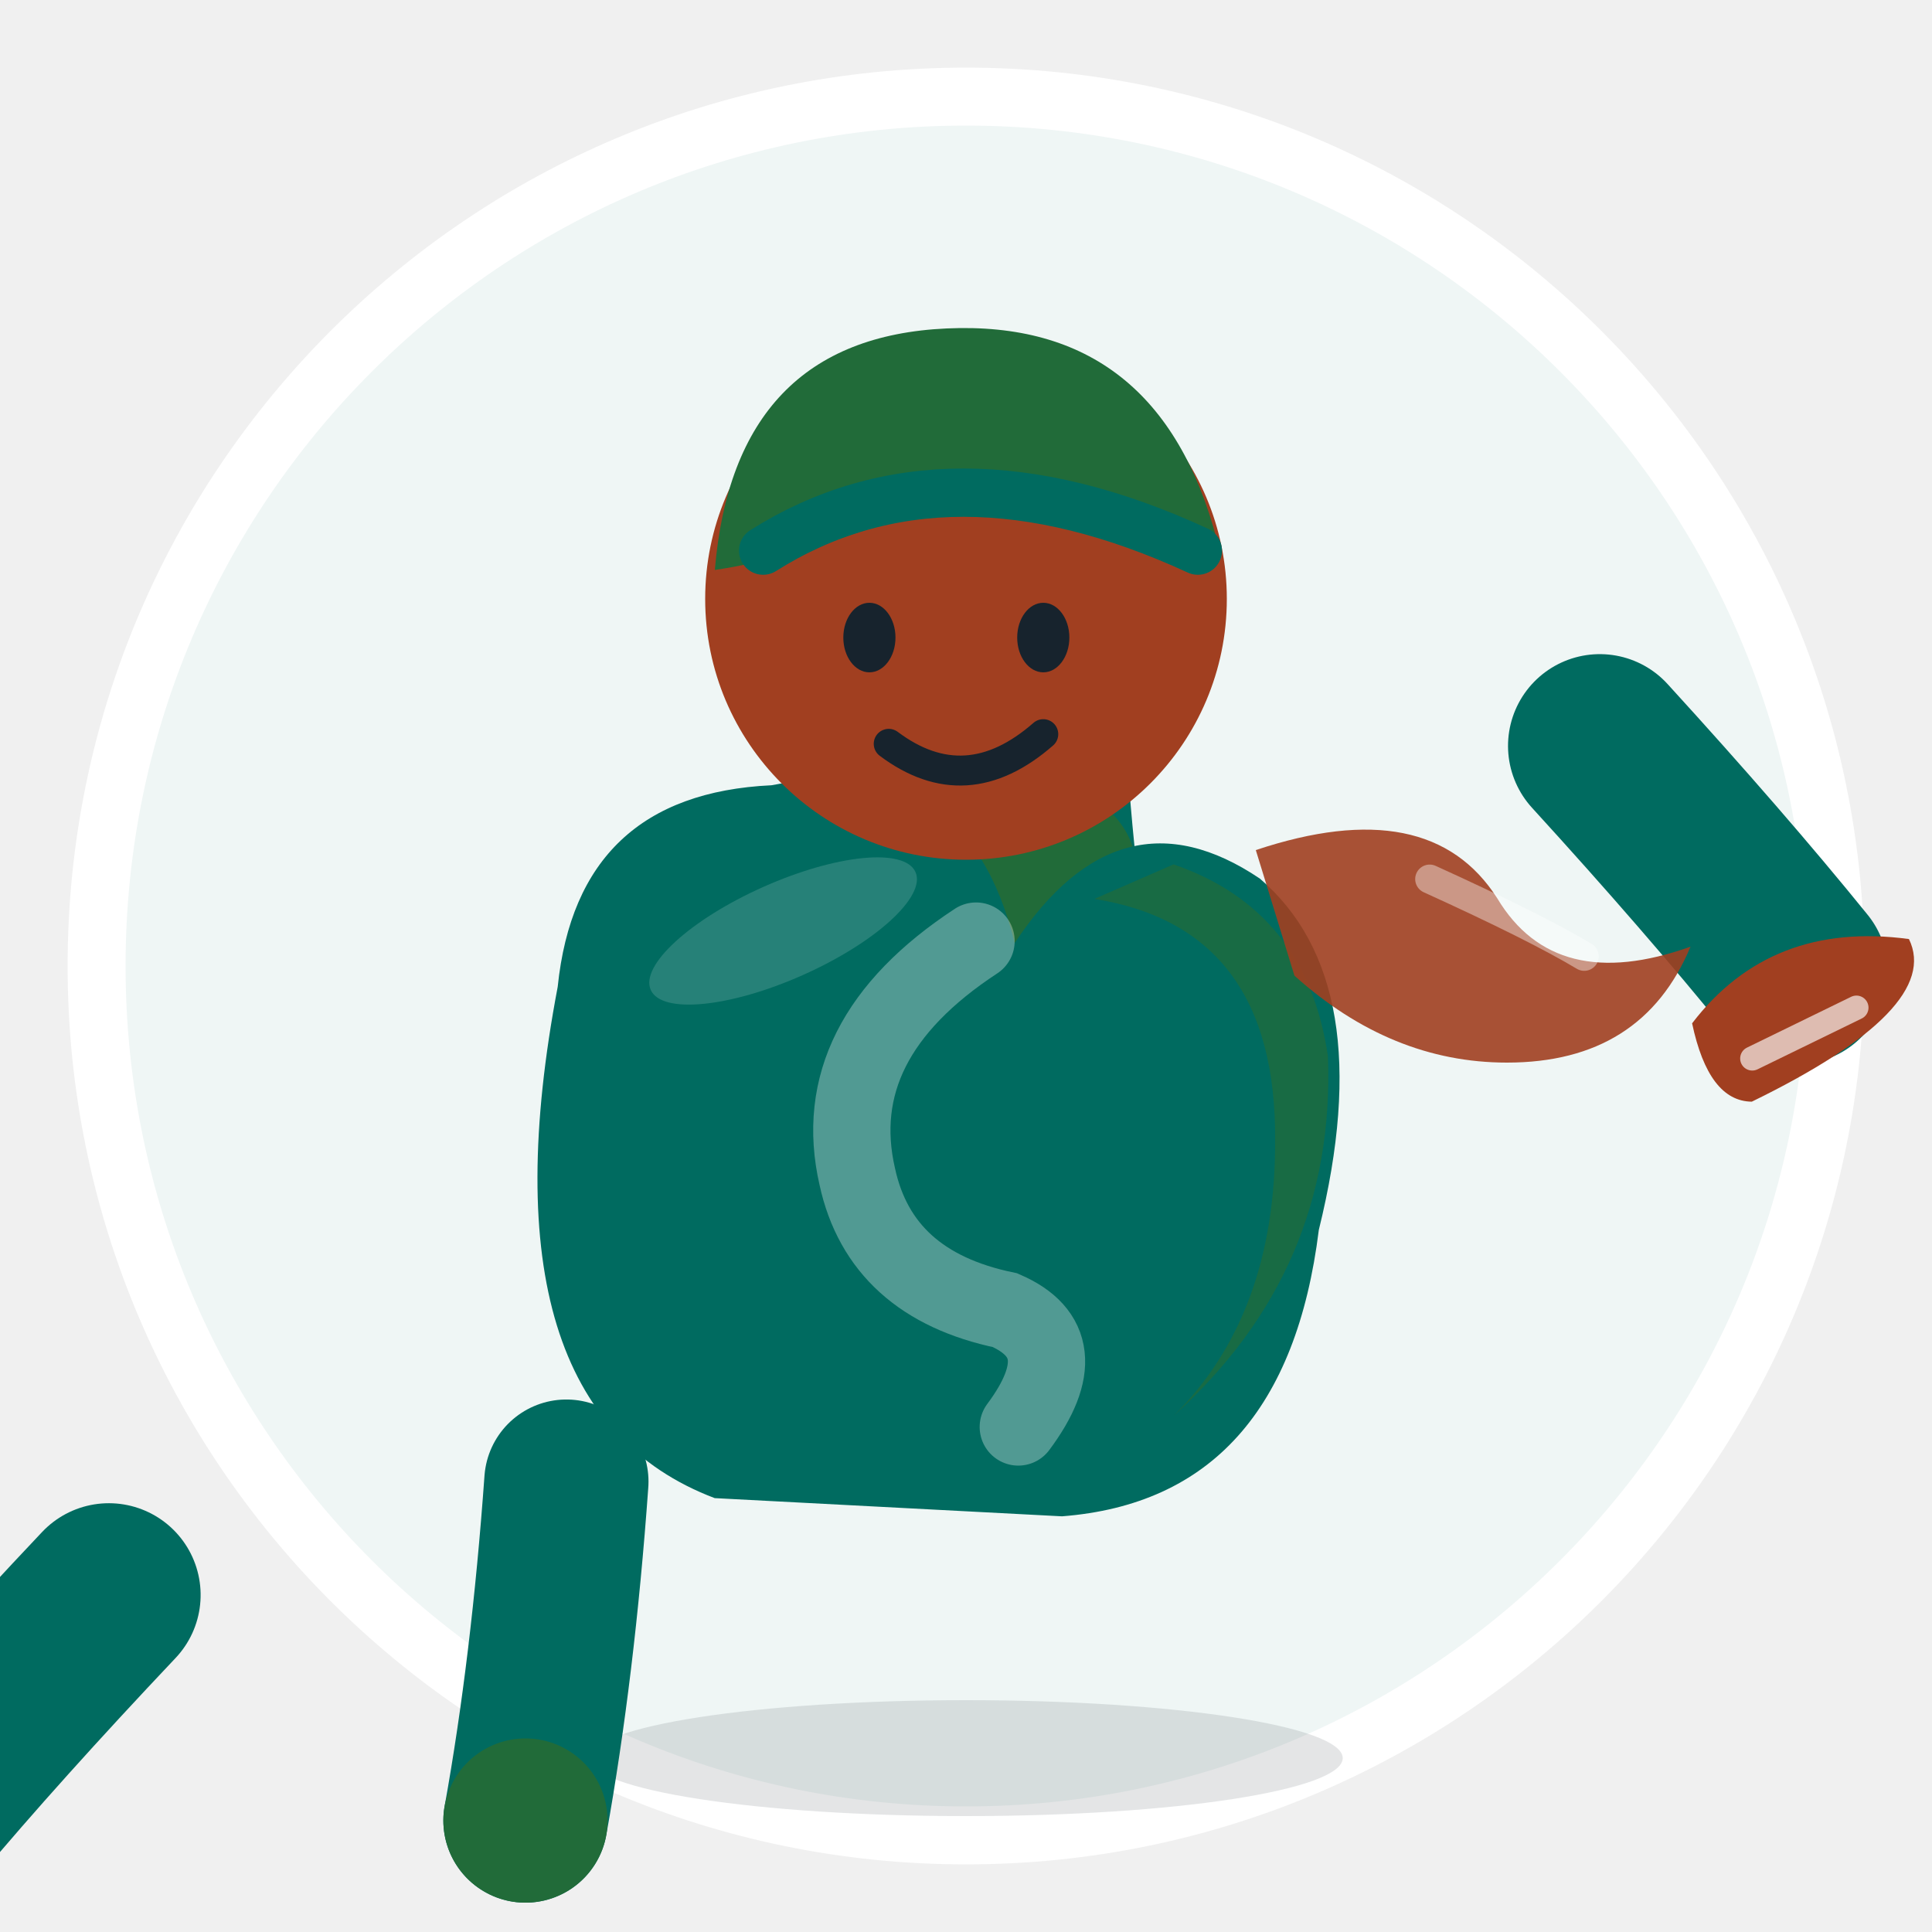
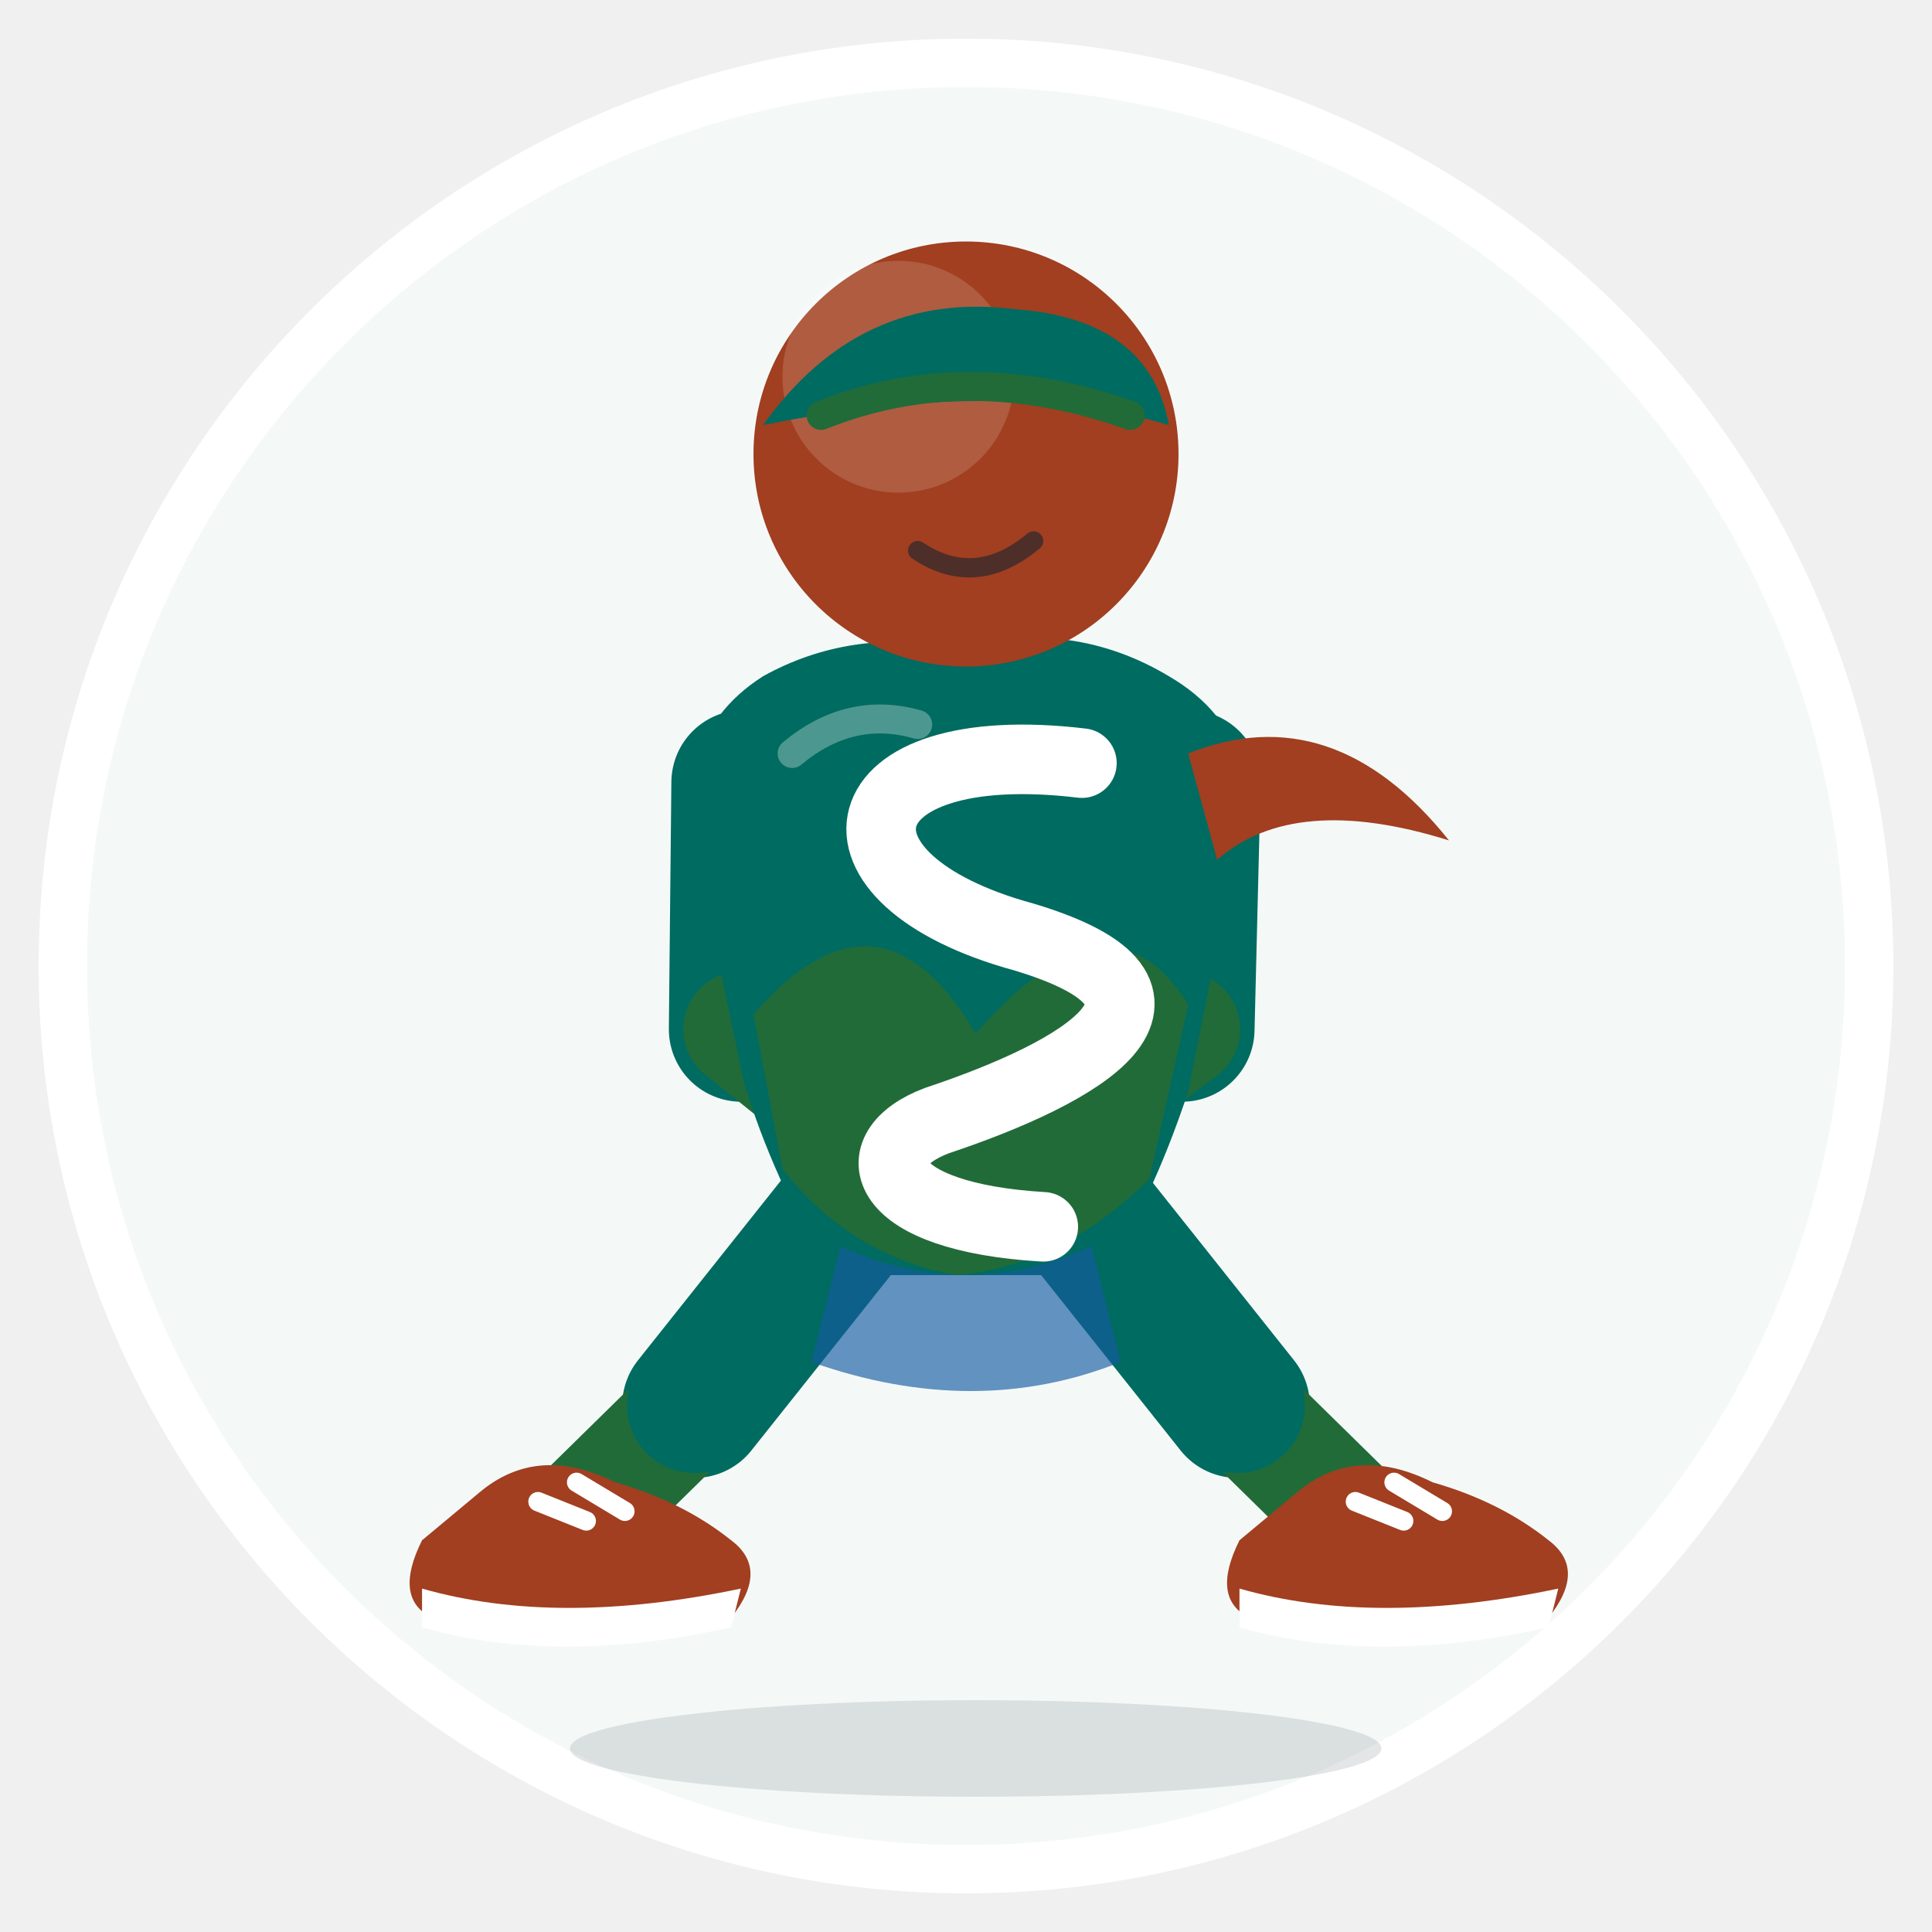
- <svg xmlns="http://www.w3.org/2000/svg" viewBox="0 0 200 200" width="96" height="96" data-pose="walk" data-theme="light">
-   <g class="m-plate">
-     <circle cx="100" cy="100" r="93" fill="#FFFFFF" />
-     <circle cx="100" cy="100" r="87" fill="#006B60" opacity=".065" />
+ <svg xmlns="http://www.w3.org/2000/svg" viewBox="0 0 200 200" width="96" height="96" class="trail-athlete-v3" data-pose="walk">
+   <circle cx="100" cy="100" r="96" fill="#FFFFFF" />
+   <circle cx="100" cy="100" r="91" fill="#006B60" opacity=".045" />
+   <g class="m-shadow">
+     <ellipse cx="101" cy="181" rx="42" ry="5" fill="#17232D" opacity=".12" />
  </g>
-   <ellipse class="m-shadow" cx="100" cy="182" rx="39" ry="6" fill="#17232D" opacity=".12" />
-   <g class="m-character">
-     <g class="m-leg-a" style="transform-origin:85px 142px;transform:rotate(27deg)">
-       <path d="M85 142 Q80 159 77 172" fill="none" stroke="#006B60" stroke-width="19" stroke-linecap="round" />
-       <path d="M64 172 Q72 166 83 174 Q83 182 66 182 Q58 180 64 172Z" fill="#A13F20" />
-       <path d="M68 178 h12" stroke="#FFFFFF" stroke-width="2.5" stroke-linecap="round" opacity=".65" />
-     </g>
-     <g class="m-leg-b" style="transform-origin:115px 142px;transform:rotate(-26deg)">
-       <path d="M115 142 Q120 159 123 172" fill="none" stroke="#006B60" stroke-width="19" stroke-linecap="round" />
-       <path d="M111 172 Q123 166 135 174 Q135 182 113 182 Q109 180 111 172Z" fill="#A13F20" />
-       <path d="M115 178 h12" stroke="#FFFFFF" stroke-width="2.5" stroke-linecap="round" opacity=".65" />
-     </g>
-     <g class="m-arm-a" style="transform-origin:69px 99px;transform:rotate(-28deg)">
-       <path d="M69 99 Q60 116 54 131" fill="none" stroke="#006B60" stroke-width="17" stroke-linecap="round" />
-       <circle cx="54" cy="131" r="8.5" fill="#216B39" />
-     </g>
-     <g class="m-arm-b" style="transform-origin:131px 99px;transform:rotate(32deg)">
-       <path d="M131 99 Q140 116 146 131" fill="none" stroke="#006B60" stroke-width="17" stroke-linecap="round" />
-       <circle cx="146" cy="131" r="8.5" fill="#216B39" />
-     </g>
-     <g class="m-torso" style="transform-origin:100px 118px;transform:rotate(3deg)">
-       <path d="M63 99 Q64 79 84 77 Q104 72 110 92 Q120 75 135 84 Q148 94 143 120 Q141 148 118 151 L82 151 Q57 143 63 99Z" fill="#006B60" />
-       <path d="M106 92 Q91 103 95 117 Q98 128 111 130 Q119 133 113 142" fill="none" stroke="#FFFFFF" stroke-width="8" stroke-linecap="round" opacity=".32" />
-       <path d="M118 87 Q137 89 138 111 Q139 129 129 140 Q145 124 143 102 Q140 87 126 83Z" fill="#216B39" opacity=".72" />
-       <ellipse cx="86" cy="92" rx="15" ry="5" fill="#FFFFFF" opacity=".15" transform="rotate(-27 86 92)" />
-     </g>
-     <g class="m-ribbon" style="transform-origin:130px 86px">
-       <path d="M130 88 Q148 82 155 93 Q161 103 175 98 Q170 110 156 110 Q144 110 134 101Z" fill="#A13F20" opacity=".9" />
-       <path d="M148 91 Q159 96 164 99" fill="none" stroke="#FFFFFF" stroke-width="3" opacity=".4" stroke-linecap="round" />
-     </g>
-     <g class="m-head" style="transform-origin:100px 62px">
-       <circle cx="100" cy="62" r="27" fill="#A13F20" />
-       <path d="M74 59 Q76 35 98 34 Q120 33 126 56 Q109 47 92 54 Q81 58 74 59Z" fill="#216B39" />
-       <path d="M79 57 Q98 45 124 57" fill="none" stroke="#006B60" stroke-width="5" stroke-linecap="round" />
-       <ellipse cx="90" cy="66" rx="2.7" ry="3.6" fill="#17232D" />
-       <ellipse cx="108" cy="66" rx="2.7" ry="3.6" fill="#17232D" />
-       <path d="M92 77 Q100 83 108 76" fill="none" stroke="#17232D" stroke-width="3.1" stroke-linecap="round" />
-     </g>
-     <g class="m-streaks" opacity="0.0">
-       <path d="M28 98 h23 M20 113 h30 M31 128 h19" stroke="#145AA0" stroke-width="4" stroke-linecap="round" opacity=".5" />
+   <g class="m-leg-a">
+     <path d="M89.00 124.00 Q80.45 134.75 71.91 145.49" fill="none" stroke="#006B60" stroke-width="15" stroke-linecap="round" />
+     <path d="M71.91 145.49 Q64.80 152.47 57.69 159.45" fill="none" stroke="#216B39" stroke-width="12" stroke-linecap="round" />
+     <circle cx="71.91" cy="145.49" r="7" fill="#006B60" />
+     <g transform="translate(57.69 159.45)">
+       <path d="M-8 -5 Q-2 -10 6 -6 Q13 -4 18 0 Q22 3 18 8 L-13 8 Q-17 6 -14 0Z" fill="#A13F20" />
+       <path d="M-14 5 Q0 9 19 5 L18 9 Q0 13 -14 9Z" fill="#FFFFFF" />
+       <path d="M-2 -4 L3 -2 M2 -6 L7 -3" stroke="#FFFFFF" stroke-width="2" stroke-linecap="round" />
    </g>
  </g>
+   <g class="m-leg-b">
+     <path d="M111.00 124.00 Q119.55 134.75 128.09 145.49" fill="none" stroke="#006B60" stroke-width="15" stroke-linecap="round" />
+     <path d="M128.09 145.49 Q135.20 152.47 142.31 159.45" fill="none" stroke="#216B39" stroke-width="12" stroke-linecap="round" />
+     <circle cx="128.09" cy="145.49" r="7" fill="#006B60" />
+     <g transform="translate(142.31 159.45)">
+       <path d="M-8 -5 Q-2 -10 6 -6 Q13 -4 18 0 Q22 3 18 8 L-13 8 Q-17 6 -14 0Z" fill="#A13F20" />
+       <path d="M-14 5 Q0 9 19 5 L18 9 Q0 13 -14 9Z" fill="#FFFFFF" />
+       <path d="M-2 -4 L3 -2 M2 -6 L7 -3" stroke="#FFFFFF" stroke-width="2" stroke-linecap="round" />
+     </g>
+   </g>
+   <g class="m-arm-a">
+     <path d="M77.00 81.00 Q76.87 93.78 76.74 106.55" fill="none" stroke="#006B60" stroke-width="15" stroke-linecap="round" />
+     <path d="M76.74 106.55 Q84.27 112.60 91.80 118.64" fill="none" stroke="#216B39" stroke-width="12" stroke-linecap="round" />
+     <circle cx="91.80" cy="118.64" r="6.5" fill="#A13F20" />
+   </g>
+   <g class="m-arm-b">
+     <path d="M123.00 81.00 Q122.68 93.77 122.37 106.55" fill="none" stroke="#006B60" stroke-width="15" stroke-linecap="round" />
+     <path d="M122.37 106.55 Q114.63 112.32 106.89 118.10" fill="none" stroke="#216B39" stroke-width="12" stroke-linecap="round" />
+     <circle cx="106.89" cy="118.10" r="6.5" fill="#A13F20" />
+   </g>
+   <g class="m-torso">
+     <path d="M79 70 Q88 65 99 67 Q111 64 121 70 Q133 77 127 93 L123 113 Q119 125 114 132 L86 132 Q80 122 77 112 L73 93 Q68 77 79 70Z" fill="#006B60" />
+     <path d="M75 76 Q67 83 73 97 Q79 102 84 96 L84 76Z M125 76 Q133 83 127 97 Q121 102 116 96 L116 76Z" fill="#006B60" />
+     <path d="M78 105 Q91 90 101 107 Q115 91 123 104 L119 122 Q110 131 99 132 Q88 130 81 121Z" fill="#216B39" />
+     <path d="M112 79 C87 76 84 91 106 97 C126 103 112 111 97 116 C89 119 91 126 108 127" fill="none" stroke="#FFFFFF" stroke-width="7.2" stroke-linecap="round" />
+     <path d="M87 129 Q100 135 113 129 L116 141 Q101 147 84 141Z" fill="#145AA0" opacity=".65" />
+     <path d="M82 78 Q88 73 95 75" fill="none" stroke="#FFFFFF" stroke-width="3" opacity=".3" stroke-linecap="round" />
+   </g>
+   <path d="M93 70 L93 63 Q100 59 107 63 L107 70Z" fill="#006B60" />
+   <g class="m-head">
+     <circle cx="100" cy="47" r="22" fill="#A13F20" />
+     <circle cx="93" cy="39" r="12" fill="#FFFFFF" opacity=".15" />
+     <path d="M79 44 Q89 30 105 32 Q119 33 121 44 Q104 39 79 44Z" fill="#006B60" />
+     <path d="M85 43 Q100 37 117 43" fill="none" stroke="#216B39" stroke-width="3" stroke-linecap="round" />
+     <path d="M95 57 Q101 61 107 56" fill="none" stroke="#17232D" stroke-width="2" opacity=".6" stroke-linecap="round" />
+   </g>
+   <g class="m-ribbon">
+     <path d="M123 78 Q138 72 150 87 Q134 82 126 89Z" fill="#A13F20" />
+   </g>
</svg>
